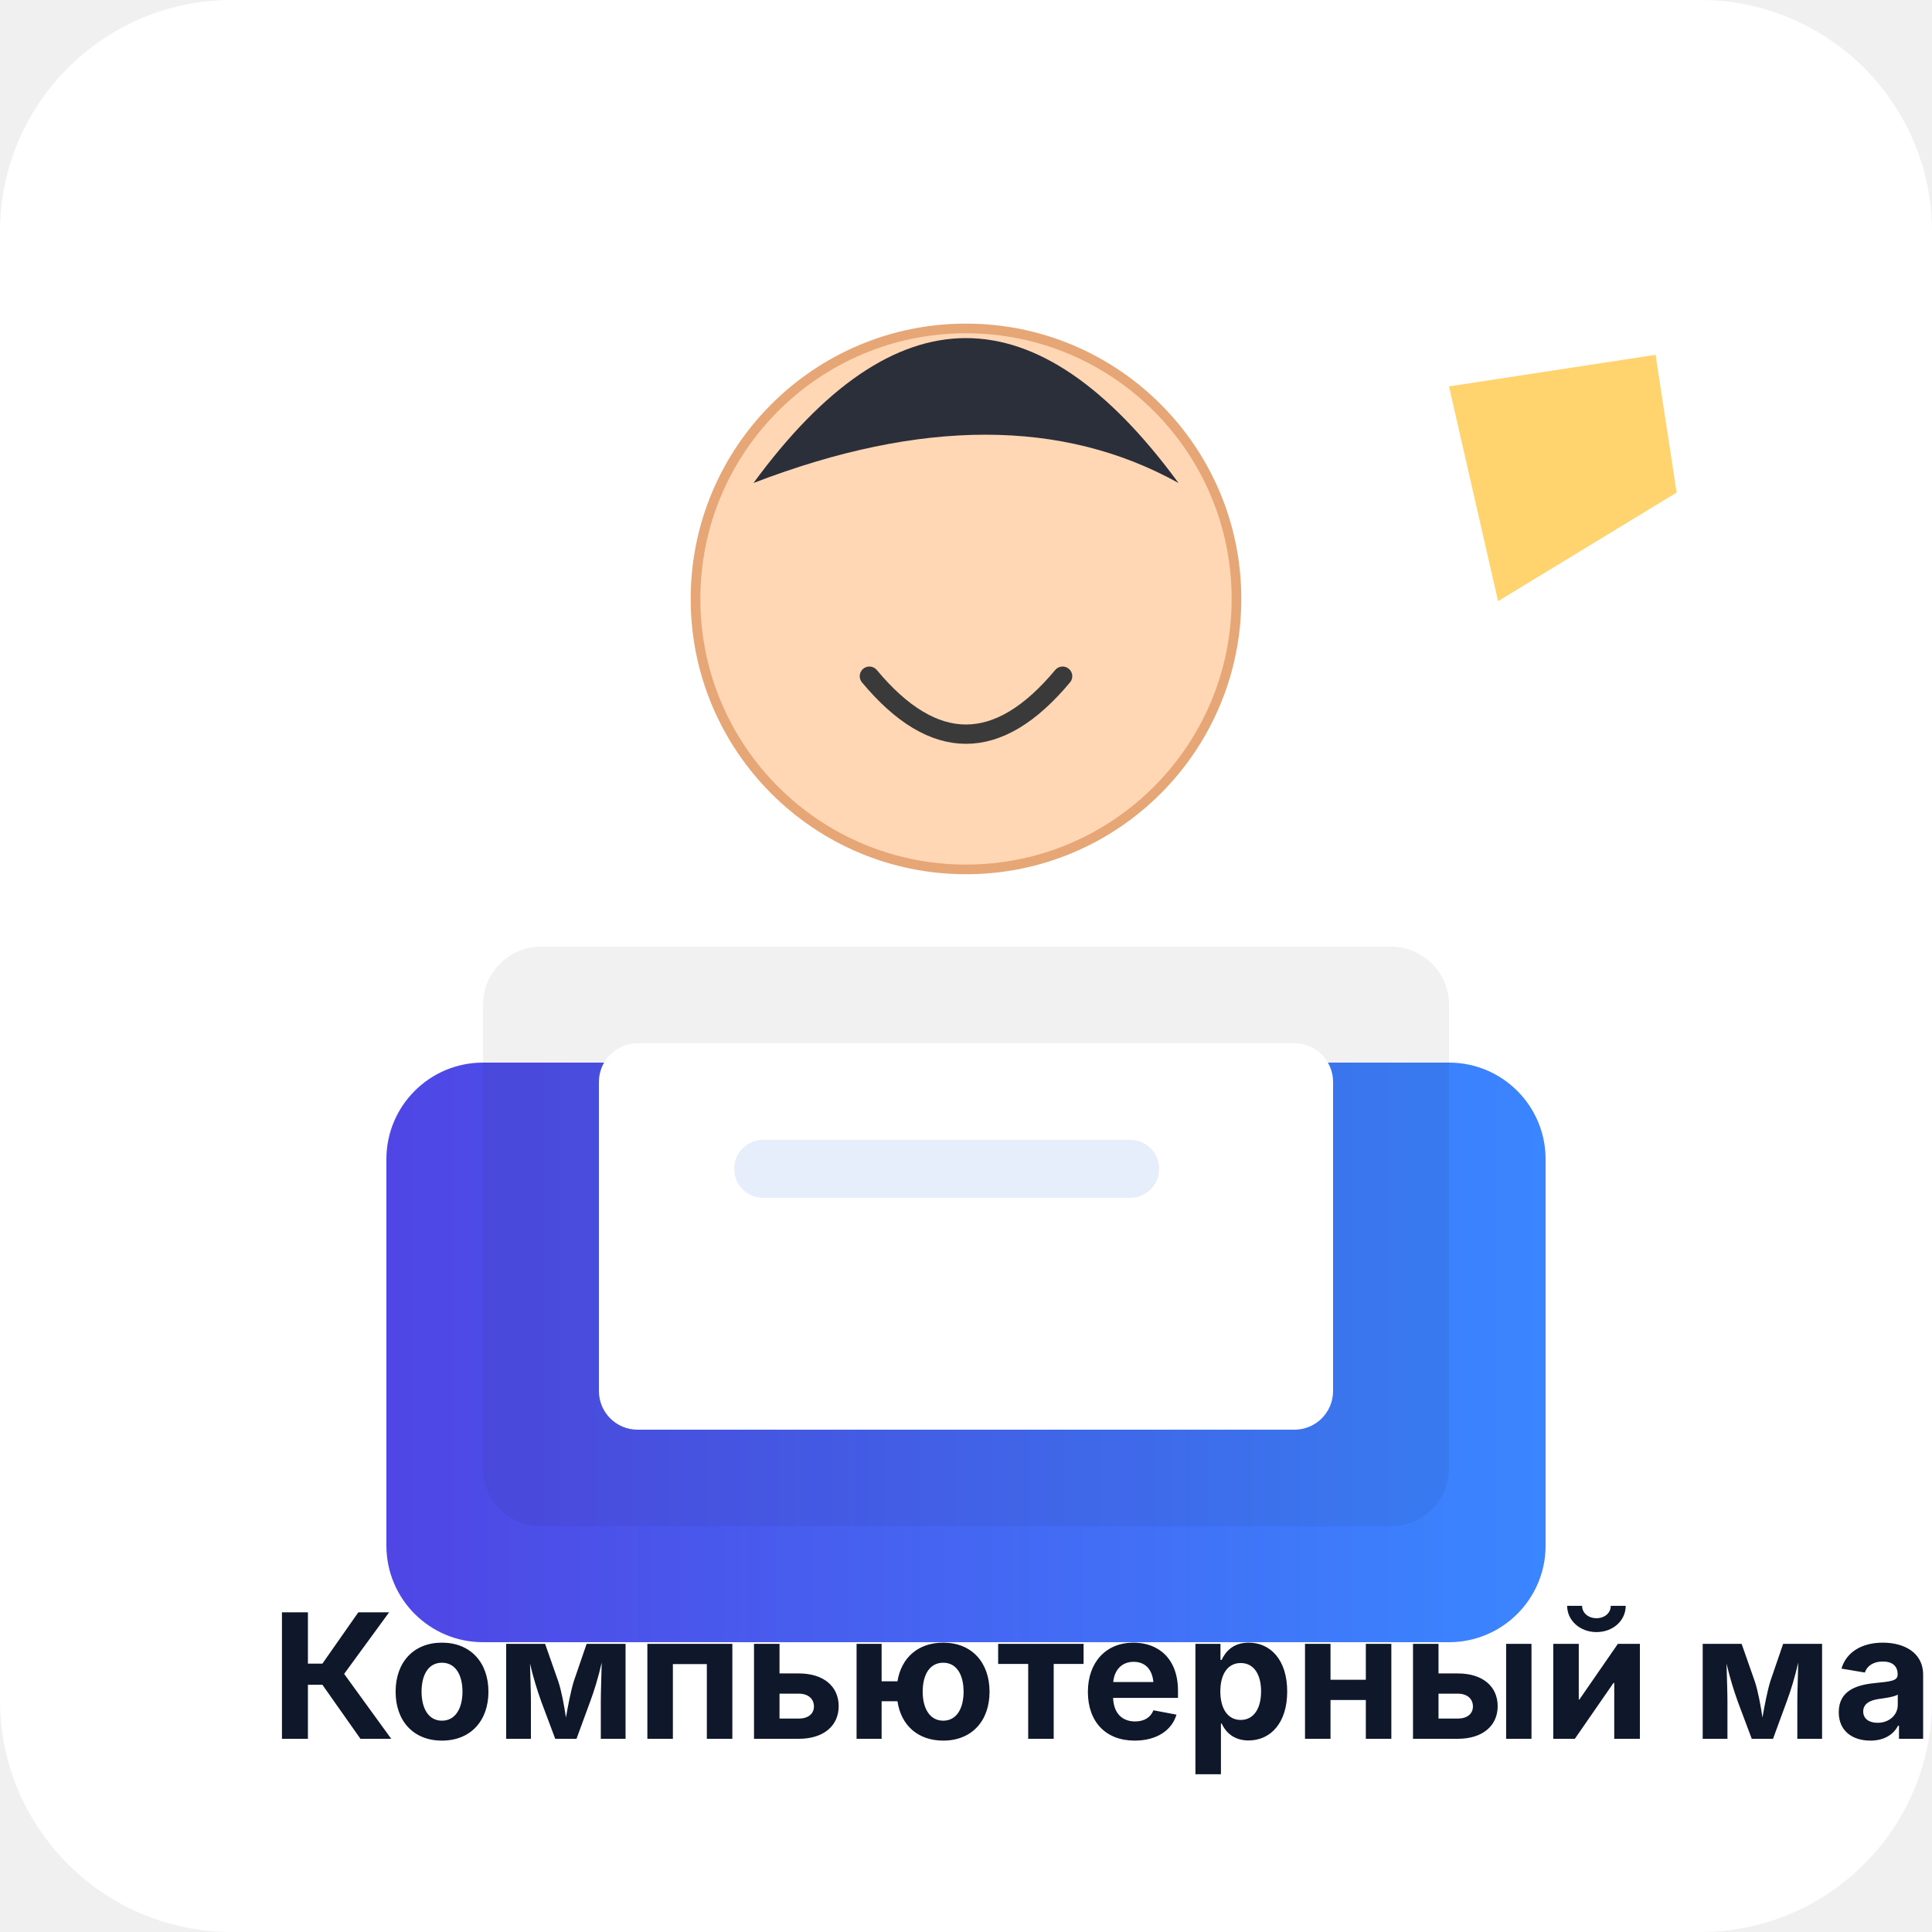
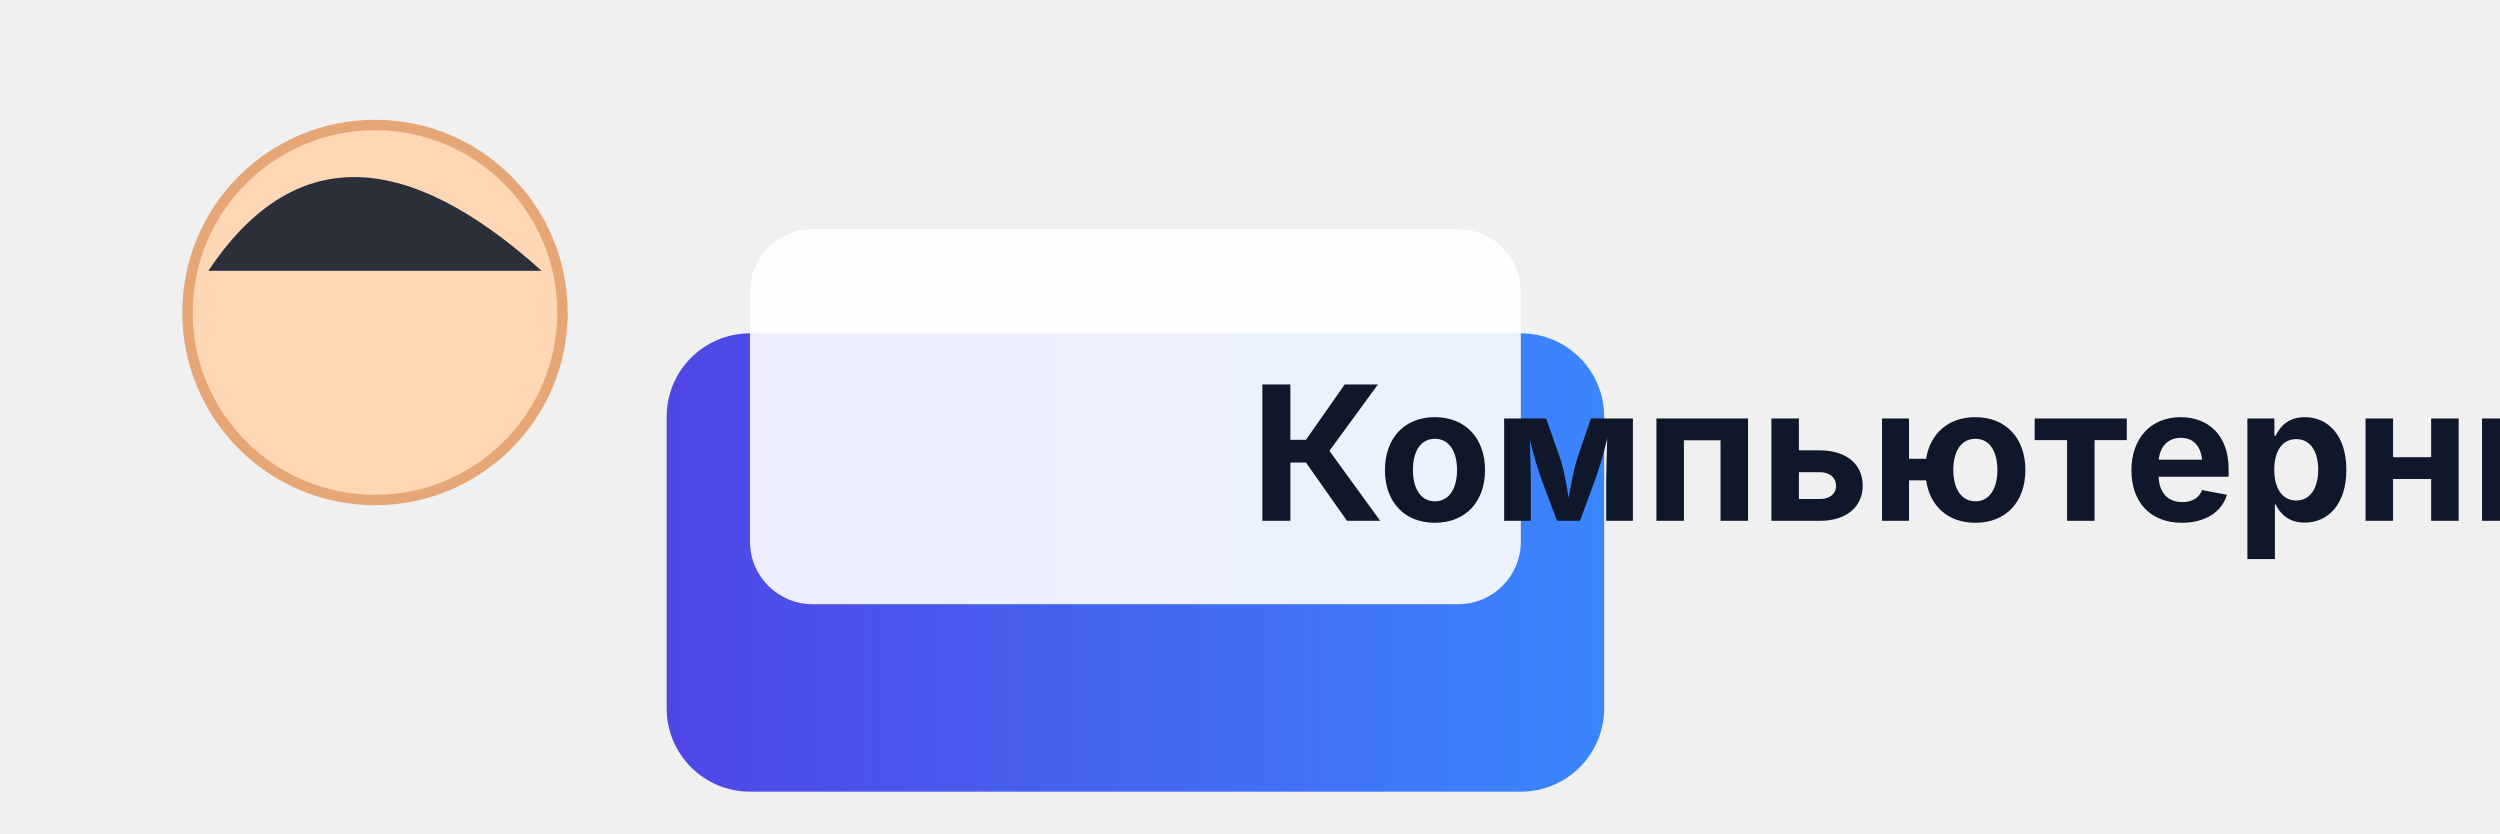
- <svg xmlns="http://www.w3.org/2000/svg" width="200" height="200" viewBox="0 0 200 200">
+ <svg xmlns="http://www.w3.org/2000/svg" width="240" height="80" viewBox="0 0 240 80">
  <defs>
-     <linearGradient id="g1" x1="0" x2="1">
+     <linearGradient id="lg" x1="0" x2="1">
      <stop offset="0" stop-color="#4f46e5" />
      <stop offset="1" stop-color="#3A86FF" />
    </linearGradient>
  </defs>
-   <rect width="200" height="200" rx="24" fill="#ffffff" />
-   <circle cx="100" cy="62" r="28" fill="#FFD7B5" stroke="#E6A675" />
-   <path d="M78 50 q22 -30 44 0 q-18 -10 -44 0" fill="#2B2F3A" />
-   <g transform="translate(40,90)">
-     <rect x="0" y="20" width="120" height="60" rx="10" fill="url(#g1)" />
-     <rect x="10" y="8" width="100" height="60" rx="6" fill="#0f172a" opacity="0.06" />
-     <rect x="22" y="18" width="76" height="40" rx="4" fill="#fff" />
-     <rect x="36" y="28" width="44" height="6" rx="3" fill="#e6eefc" />
+   <rect width="240" height="80" rx="12" fill="none" />
+   <g transform="translate(8,6)">
+     <circle cx="28" cy="24" r="18" fill="#FFD7B5" stroke="#E6A675" />
+     <path d="M12 20 q12 -18 32 0" fill="#2B2F3A" />
+     <g transform="translate(56,8)">
+       <rect x="0" y="18" width="90" height="44" rx="8" fill="url(#lg)" />
+       <rect x="8" y="8" width="74" height="36" rx="6" fill="#fff" opacity="0.9" />
+     </g>
  </g>
-   <path d="M90 70 q10 12 20 0" stroke="#3A3A3A" stroke-width="2" fill="none" stroke-linecap="round" />
-   <path d="M150 40 l18 -12 l8 12 l-12 18 l-14 -18 z" fill="#FFD166" opacity="0.95" transform="rotate(25 150 40)" />
-   <text x="28" y="180" font-family="Inter, Arial" font-size="18" fill="#0f172a" font-weight="700">Компьютерный мастер Иван</text>
+   <text x="120" y="50" font-family="Inter, Arial" font-size="18" fill="#0f172a" font-weight="700">Компьютерный мастер Иван</text>
</svg>
